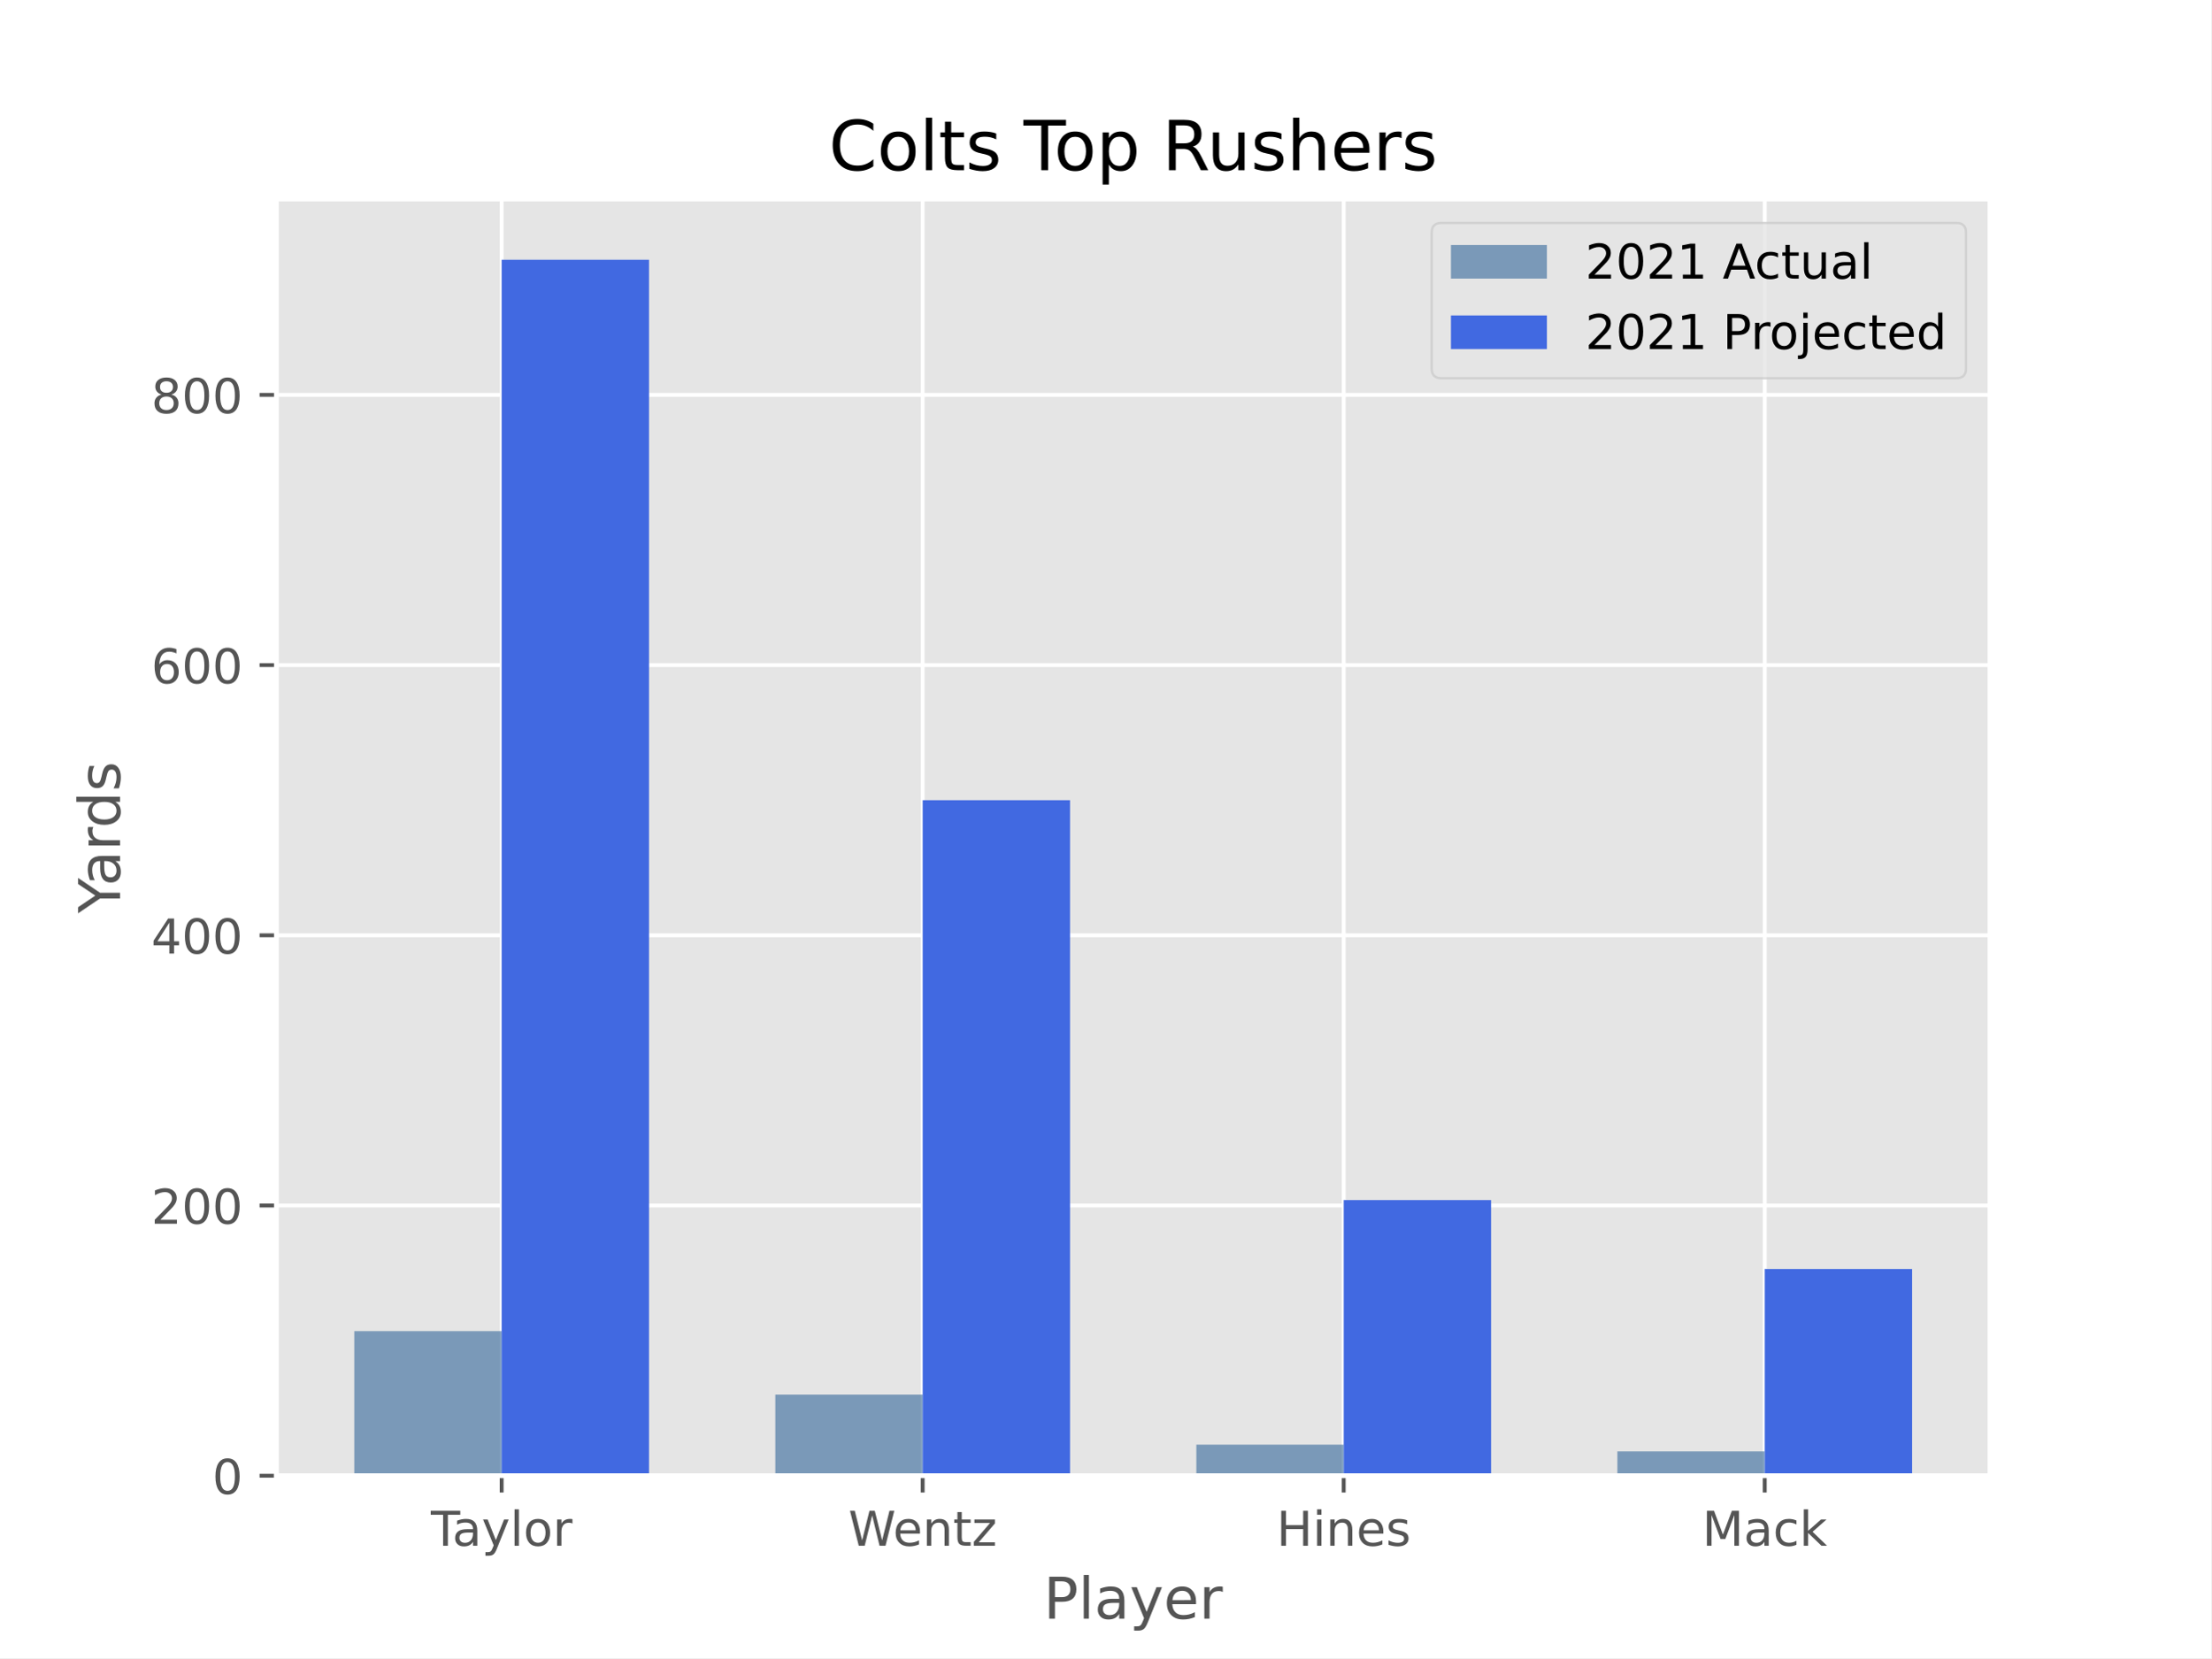
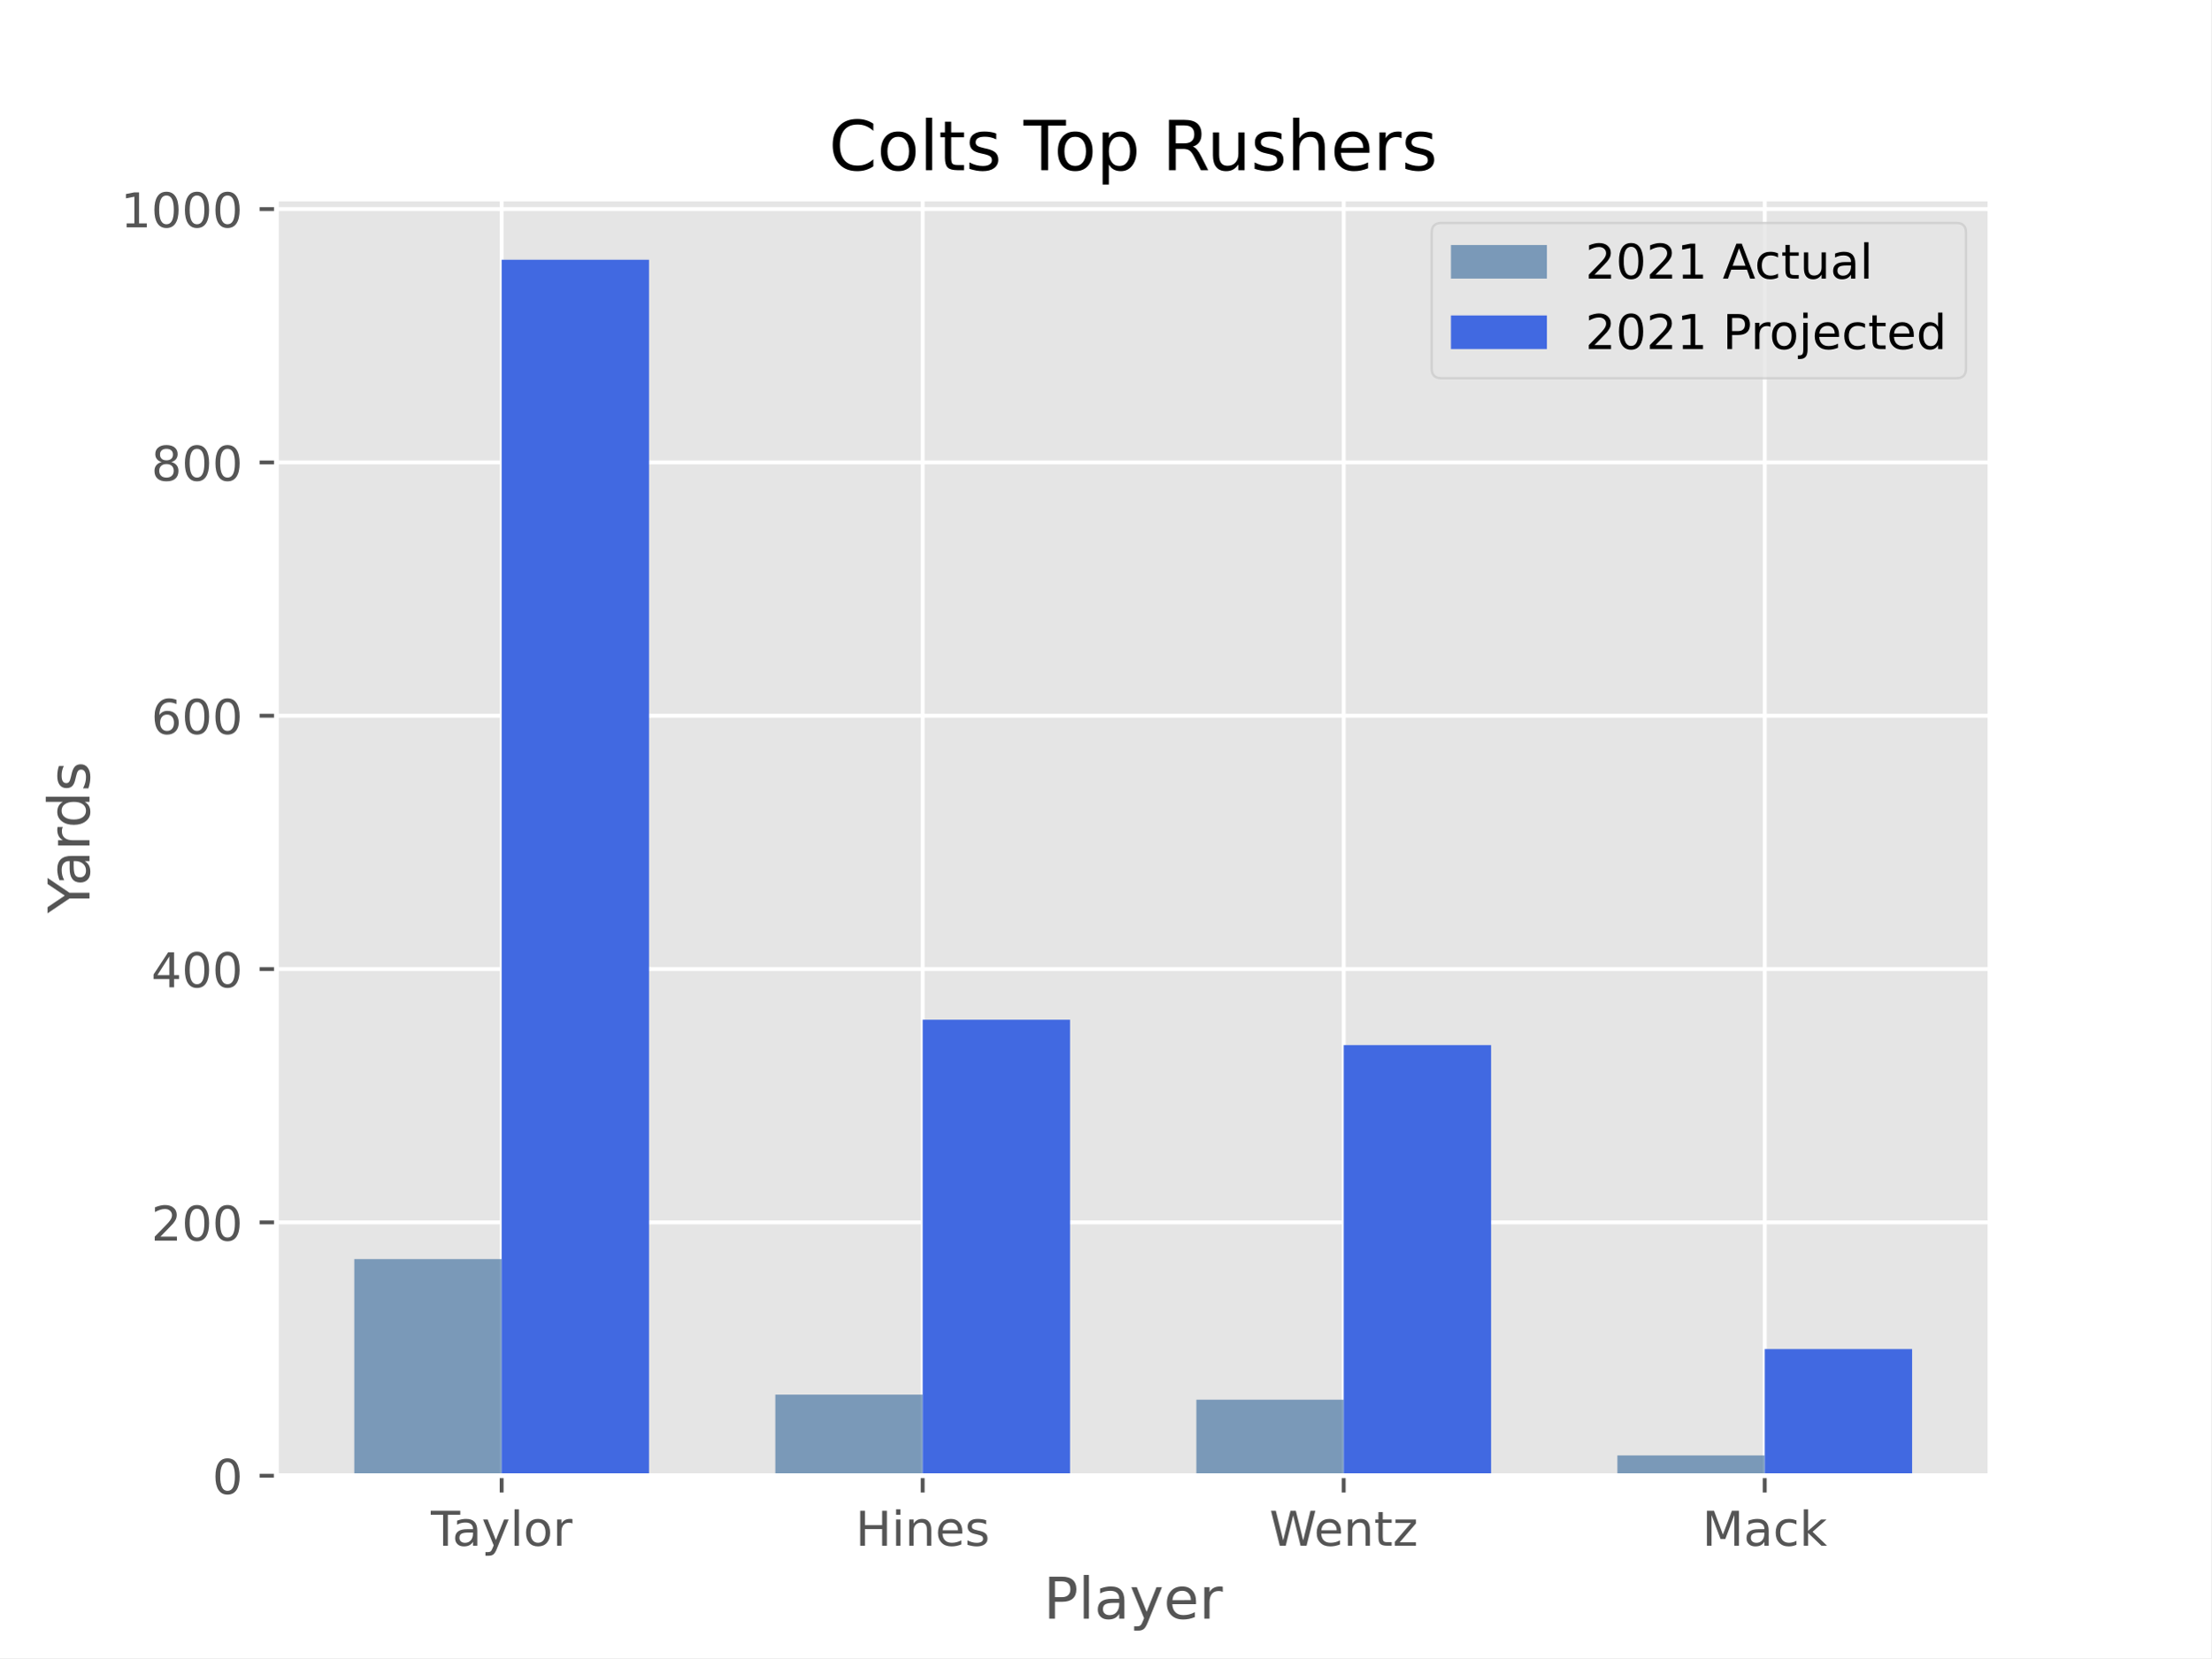
<svg xmlns="http://www.w3.org/2000/svg" xmlns:xlink="http://www.w3.org/1999/xlink" height="345.6pt" version="1.1" viewBox="0 0 460.8 345.6" width="460.8pt">
  <defs>
    <style type="text/css">*{stroke-linecap:butt;stroke-linejoin:round;}</style>
  </defs>
  <g id="figure_1">
    <g id="patch_1">
      <path d="M 0 345.6  L 460.8 345.6  L 460.8 0  L 0 0  z " style="fill:#ffffff;" />
    </g>
    <g id="axes_1">
      <g id="patch_2">
        <path d="M 57.6 307.584  L 414.72 307.584  L 414.72 41.472  L 57.6 41.472  z " style="fill:#e5e5e5;" />
      </g>
      <g id="matplotlib.axis_1">
        <g id="xtick_1">
          <g id="line2d_1">
-             <path clip-path="url(#pe9972f1d23)" d="M 104.543 307.584  L 104.543 41.472  " style="fill:none;stroke:#ffffff;stroke-linecap:square;stroke-width:0.8;" />
+             <path clip-path="url(#p54d965e26b)" d="M 104.543 307.584  L 104.543 41.472  " style="fill:none;stroke:#ffffff;stroke-linecap:square;stroke-width:0.8;" />
          </g>
          <g id="line2d_2">
            <defs>
-               <path d="M 0 0  L 0 3.5  " id="mb768d1ade0" style="stroke:#555555;stroke-width:0.8;" />
-             </defs>
-             <g>
-               <use style="fill:#555555;stroke:#555555;stroke-width:0.8;" x="104.543" xlink:href="#mb768d1ade0" y="307.584" />
+               <path d="M 0 0  L 0 3.5  " id="m1dd8033847" style="stroke:#555555;stroke-width:0.8;" />
+             </defs>
+             <g>
+               <use style="fill:#555555;stroke:#555555;stroke-width:0.8;" x="104.543" xlink:href="#m1dd8033847" y="307.584" />
            </g>
          </g>
          <g id="text_1">
            <g style="fill:#555555;" transform="translate(89.78704 322.1824)scale(0.1 -0.1)">
              <defs>
                <path d="M -19 4666  L 3928 4666  L 3928 4134  L 2272 4134  L 2272 0  L 1638 0  L 1638 4134  L -19 4134  L -19 4666  z " id="DejaVuSans-54" transform="scale(0.015625)" />
                <path d="M 2194 1759  Q 1497 1759 1228 1600  Q 959 1441 959 1056  Q 959 750 1161 570  Q 1363 391 1709 391  Q 2188 391 2477 730  Q 2766 1069 2766 1631  L 2766 1759  L 2194 1759  z M 3341 1997  L 3341 0  L 2766 0  L 2766 531  Q 2569 213 2275 61  Q 1981 -91 1556 -91  Q 1019 -91 701 211  Q 384 513 384 1019  Q 384 1609 779 1909  Q 1175 2209 1959 2209  L 2766 2209  L 2766 2266  Q 2766 2663 2505 2880  Q 2244 3097 1772 3097  Q 1472 3097 1187 3025  Q 903 2953 641 2809  L 641 3341  Q 956 3463 1253 3523  Q 1550 3584 1831 3584  Q 2591 3584 2966 3190  Q 3341 2797 3341 1997  z " id="DejaVuSans-61" transform="scale(0.015625)" />
                <path d="M 2059 -325  Q 1816 -950 1584 -1140  Q 1353 -1331 966 -1331  L 506 -1331  L 506 -850  L 844 -850  Q 1081 -850 1212 -737  Q 1344 -625 1503 -206  L 1606 56  L 191 3500  L 800 3500  L 1894 763  L 2988 3500  L 3597 3500  L 2059 -325  z " id="DejaVuSans-79" transform="scale(0.015625)" />
                <path d="M 603 4863  L 1178 4863  L 1178 0  L 603 0  L 603 4863  z " id="DejaVuSans-6c" transform="scale(0.015625)" />
                <path d="M 1959 3097  Q 1497 3097 1228 2736  Q 959 2375 959 1747  Q 959 1119 1226 758  Q 1494 397 1959 397  Q 2419 397 2687 759  Q 2956 1122 2956 1747  Q 2956 2369 2687 2733  Q 2419 3097 1959 3097  z M 1959 3584  Q 2709 3584 3137 3096  Q 3566 2609 3566 1747  Q 3566 888 3137 398  Q 2709 -91 1959 -91  Q 1206 -91 779 398  Q 353 888 353 1747  Q 353 2609 779 3096  Q 1206 3584 1959 3584  z " id="DejaVuSans-6f" transform="scale(0.015625)" />
                <path d="M 2631 2963  Q 2534 3019 2420 3045  Q 2306 3072 2169 3072  Q 1681 3072 1420 2755  Q 1159 2438 1159 1844  L 1159 0  L 581 0  L 581 3500  L 1159 3500  L 1159 2956  Q 1341 3275 1631 3429  Q 1922 3584 2338 3584  Q 2397 3584 2469 3576  Q 2541 3569 2628 3553  L 2631 2963  z " id="DejaVuSans-72" transform="scale(0.015625)" />
              </defs>
              <use xlink:href="#DejaVuSans-54" />
              <use x="44.584" xlink:href="#DejaVuSans-61" />
              <use x="105.863" xlink:href="#DejaVuSans-79" />
              <use x="165.043" xlink:href="#DejaVuSans-6c" />
              <use x="192.826" xlink:href="#DejaVuSans-6f" />
              <use x="254.008" xlink:href="#DejaVuSans-72" />
            </g>
          </g>
        </g>
        <g id="xtick_2">
          <g id="line2d_3">
-             <path clip-path="url(#pe9972f1d23)" d="M 192.288 307.584  L 192.288 41.472  " style="fill:none;stroke:#ffffff;stroke-linecap:square;stroke-width:0.8;" />
+             <path clip-path="url(#p54d965e26b)" d="M 192.288 307.584  L 192.288 41.472  " style="fill:none;stroke:#ffffff;stroke-linecap:square;stroke-width:0.8;" />
          </g>
          <g id="line2d_4">
            <g>
-               <use style="fill:#555555;stroke:#555555;stroke-width:0.8;" x="192.288" xlink:href="#mb768d1ade0" y="307.584" />
+               <use style="fill:#555555;stroke:#555555;stroke-width:0.8;" x="192.288" xlink:href="#m1dd8033847" y="307.584" />
            </g>
          </g>
          <g id="text_2">
-             <g style="fill:#555555;" transform="translate(176.8081 322.1824)scale(0.1 -0.1)">
+             <g style="fill:#555555;" transform="translate(178.2885 322.1824)scale(0.1 -0.1)">
+               <defs>
+                 <path d="M 628 4666  L 1259 4666  L 1259 2753  L 3553 2753  L 3553 4666  L 4184 4666  L 4184 0  L 3553 0  L 3553 2222  L 1259 2222  L 1259 0  L 628 0  L 628 4666  z " id="DejaVuSans-48" transform="scale(0.015625)" />
+                 <path d="M 603 3500  L 1178 3500  L 1178 0  L 603 0  L 603 3500  z M 603 4863  L 1178 4863  L 1178 4134  L 603 4134  L 603 4863  z " id="DejaVuSans-69" transform="scale(0.015625)" />
+                 <path d="M 3513 2113  L 3513 0  L 2938 0  L 2938 2094  Q 2938 2591 2744 2837  Q 2550 3084 2163 3084  Q 1697 3084 1428 2787  Q 1159 2491 1159 1978  L 1159 0  L 581 0  L 581 3500  L 1159 3500  L 1159 2956  Q 1366 3272 1645 3428  Q 1925 3584 2291 3584  Q 2894 3584 3203 3211  Q 3513 2838 3513 2113  z " id="DejaVuSans-6e" transform="scale(0.015625)" />
+                 <path d="M 3597 1894  L 3597 1613  L 953 1613  Q 991 1019 1311 708  Q 1631 397 2203 397  Q 2534 397 2845 478  Q 3156 559 3463 722  L 3463 178  Q 3153 47 2828 -22  Q 2503 -91 2169 -91  Q 1331 -91 842 396  Q 353 884 353 1716  Q 353 2575 817 3079  Q 1281 3584 2069 3584  Q 2775 3584 3186 3129  Q 3597 2675 3597 1894  z M 3022 2063  Q 3016 2534 2758 2815  Q 2500 3097 2075 3097  Q 1594 3097 1305 2825  Q 1016 2553 972 2059  L 3022 2063  z " id="DejaVuSans-65" transform="scale(0.015625)" />
+                 <path d="M 2834 3397  L 2834 2853  Q 2591 2978 2328 3040  Q 2066 3103 1784 3103  Q 1356 3103 1142 2972  Q 928 2841 928 2578  Q 928 2378 1081 2264  Q 1234 2150 1697 2047  L 1894 2003  Q 2506 1872 2764 1633  Q 3022 1394 3022 966  Q 3022 478 2636 193  Q 2250 -91 1575 -91  Q 1294 -91 989 -36  Q 684 19 347 128  L 347 722  Q 666 556 975 473  Q 1284 391 1588 391  Q 1994 391 2212 530  Q 2431 669 2431 922  Q 2431 1156 2273 1281  Q 2116 1406 1581 1522  L 1381 1569  Q 847 1681 609 1914  Q 372 2147 372 2553  Q 372 3047 722 3315  Q 1072 3584 1716 3584  Q 2034 3584 2315 3537  Q 2597 3491 2834 3397  z " id="DejaVuSans-73" transform="scale(0.015625)" />
+               </defs>
+               <use xlink:href="#DejaVuSans-48" />
+               <use x="75.195" xlink:href="#DejaVuSans-69" />
+               <use x="102.979" xlink:href="#DejaVuSans-6e" />
+               <use x="166.357" xlink:href="#DejaVuSans-65" />
+               <use x="227.881" xlink:href="#DejaVuSans-73" />
+             </g>
+           </g>
+         </g>
+         <g id="xtick_3">
+           <g id="line2d_5">
+             <path clip-path="url(#p54d965e26b)" d="M 280.032 307.584  L 280.032 41.472  " style="fill:none;stroke:#ffffff;stroke-linecap:square;stroke-width:0.8;" />
+           </g>
+           <g id="line2d_6">
+             <g>
+               <use style="fill:#555555;stroke:#555555;stroke-width:0.8;" x="280.032" xlink:href="#m1dd8033847" y="307.584" />
+             </g>
+           </g>
+           <g id="text_3">
+             <g style="fill:#555555;" transform="translate(264.5525 322.1824)scale(0.1 -0.1)">
              <defs>
                <path d="M 213 4666  L 850 4666  L 1831 722  L 2809 4666  L 3519 4666  L 4500 722  L 5478 4666  L 6119 4666  L 4947 0  L 4153 0  L 3169 4050  L 2175 0  L 1381 0  L 213 4666  z " id="DejaVuSans-57" transform="scale(0.015625)" />
-                 <path d="M 3597 1894  L 3597 1613  L 953 1613  Q 991 1019 1311 708  Q 1631 397 2203 397  Q 2534 397 2845 478  Q 3156 559 3463 722  L 3463 178  Q 3153 47 2828 -22  Q 2503 -91 2169 -91  Q 1331 -91 842 396  Q 353 884 353 1716  Q 353 2575 817 3079  Q 1281 3584 2069 3584  Q 2775 3584 3186 3129  Q 3597 2675 3597 1894  z M 3022 2063  Q 3016 2534 2758 2815  Q 2500 3097 2075 3097  Q 1594 3097 1305 2825  Q 1016 2553 972 2059  L 3022 2063  z " id="DejaVuSans-65" transform="scale(0.015625)" />
-                 <path d="M 3513 2113  L 3513 0  L 2938 0  L 2938 2094  Q 2938 2591 2744 2837  Q 2550 3084 2163 3084  Q 1697 3084 1428 2787  Q 1159 2491 1159 1978  L 1159 0  L 581 0  L 581 3500  L 1159 3500  L 1159 2956  Q 1366 3272 1645 3428  Q 1925 3584 2291 3584  Q 2894 3584 3203 3211  Q 3513 2838 3513 2113  z " id="DejaVuSans-6e" transform="scale(0.015625)" />
                <path d="M 1172 4494  L 1172 3500  L 2356 3500  L 2356 3053  L 1172 3053  L 1172 1153  Q 1172 725 1289 603  Q 1406 481 1766 481  L 2356 481  L 2356 0  L 1766 0  Q 1100 0 847 248  Q 594 497 594 1153  L 594 3053  L 172 3053  L 172 3500  L 594 3500  L 594 4494  L 1172 4494  z " id="DejaVuSans-74" transform="scale(0.015625)" />
                <path d="M 353 3500  L 3084 3500  L 3084 2975  L 922 459  L 3084 459  L 3084 0  L 275 0  L 275 525  L 2438 3041  L 353 3041  L 353 3500  z " id="DejaVuSans-7a" transform="scale(0.015625)" />
              </defs>
              <use xlink:href="#DejaVuSans-57" />
              <use x="93.002" xlink:href="#DejaVuSans-65" />
              <use x="154.525" xlink:href="#DejaVuSans-6e" />
              <use x="217.904" xlink:href="#DejaVuSans-74" />
              <use x="257.113" xlink:href="#DejaVuSans-7a" />
            </g>
          </g>
        </g>
-         <g id="xtick_3">
-           <g id="line2d_5">
-             <path clip-path="url(#pe9972f1d23)" d="M 280.032 307.584  L 280.032 41.472  " style="fill:none;stroke:#ffffff;stroke-linecap:square;stroke-width:0.8;" />
-           </g>
-           <g id="line2d_6">
-             <g>
-               <use style="fill:#555555;stroke:#555555;stroke-width:0.8;" x="280.032" xlink:href="#mb768d1ade0" y="307.584" />
-             </g>
-           </g>
-           <g id="text_3">
-             <g style="fill:#555555;" transform="translate(266.033 322.1824)scale(0.1 -0.1)">
-               <defs>
-                 <path d="M 628 4666  L 1259 4666  L 1259 2753  L 3553 2753  L 3553 4666  L 4184 4666  L 4184 0  L 3553 0  L 3553 2222  L 1259 2222  L 1259 0  L 628 0  L 628 4666  z " id="DejaVuSans-48" transform="scale(0.015625)" />
-                 <path d="M 603 3500  L 1178 3500  L 1178 0  L 603 0  L 603 3500  z M 603 4863  L 1178 4863  L 1178 4134  L 603 4134  L 603 4863  z " id="DejaVuSans-69" transform="scale(0.015625)" />
-                 <path d="M 2834 3397  L 2834 2853  Q 2591 2978 2328 3040  Q 2066 3103 1784 3103  Q 1356 3103 1142 2972  Q 928 2841 928 2578  Q 928 2378 1081 2264  Q 1234 2150 1697 2047  L 1894 2003  Q 2506 1872 2764 1633  Q 3022 1394 3022 966  Q 3022 478 2636 193  Q 2250 -91 1575 -91  Q 1294 -91 989 -36  Q 684 19 347 128  L 347 722  Q 666 556 975 473  Q 1284 391 1588 391  Q 1994 391 2212 530  Q 2431 669 2431 922  Q 2431 1156 2273 1281  Q 2116 1406 1581 1522  L 1381 1569  Q 847 1681 609 1914  Q 372 2147 372 2553  Q 372 3047 722 3315  Q 1072 3584 1716 3584  Q 2034 3584 2315 3537  Q 2597 3491 2834 3397  z " id="DejaVuSans-73" transform="scale(0.015625)" />
-               </defs>
-               <use xlink:href="#DejaVuSans-48" />
-               <use x="75.195" xlink:href="#DejaVuSans-69" />
-               <use x="102.979" xlink:href="#DejaVuSans-6e" />
-               <use x="166.357" xlink:href="#DejaVuSans-65" />
-               <use x="227.881" xlink:href="#DejaVuSans-73" />
-             </g>
-           </g>
-         </g>
        <g id="xtick_4">
          <g id="line2d_7">
-             <path clip-path="url(#pe9972f1d23)" d="M 367.777 307.584  L 367.777 41.472  " style="fill:none;stroke:#ffffff;stroke-linecap:square;stroke-width:0.8;" />
+             <path clip-path="url(#p54d965e26b)" d="M 367.777 307.584  L 367.777 41.472  " style="fill:none;stroke:#ffffff;stroke-linecap:square;stroke-width:0.8;" />
          </g>
          <g id="line2d_8">
            <g>
-               <use style="fill:#555555;stroke:#555555;stroke-width:0.8;" x="367.777" xlink:href="#mb768d1ade0" y="307.584" />
+               <use style="fill:#555555;stroke:#555555;stroke-width:0.8;" x="367.777" xlink:href="#m1dd8033847" y="307.584" />
            </g>
          </g>
          <g id="text_4">
            <g style="fill:#555555;" transform="translate(354.7541 322.1824)scale(0.1 -0.1)">
              <defs>
                <path d="M 628 4666  L 1569 4666  L 2759 1491  L 3956 4666  L 4897 4666  L 4897 0  L 4281 0  L 4281 4097  L 3078 897  L 2444 897  L 1241 4097  L 1241 0  L 628 0  L 628 4666  z " id="DejaVuSans-4d" transform="scale(0.015625)" />
                <path d="M 3122 3366  L 3122 2828  Q 2878 2963 2633 3030  Q 2388 3097 2138 3097  Q 1578 3097 1268 2742  Q 959 2388 959 1747  Q 959 1106 1268 751  Q 1578 397 2138 397  Q 2388 397 2633 464  Q 2878 531 3122 666  L 3122 134  Q 2881 22 2623 -34  Q 2366 -91 2075 -91  Q 1284 -91 818 406  Q 353 903 353 1747  Q 353 2603 823 3093  Q 1294 3584 2113 3584  Q 2378 3584 2631 3529  Q 2884 3475 3122 3366  z " id="DejaVuSans-63" transform="scale(0.015625)" />
                <path d="M 581 4863  L 1159 4863  L 1159 1991  L 2875 3500  L 3609 3500  L 1753 1863  L 3688 0  L 2938 0  L 1159 1709  L 1159 0  L 581 0  L 581 4863  z " id="DejaVuSans-6b" transform="scale(0.015625)" />
              </defs>
              <use xlink:href="#DejaVuSans-4d" />
              <use x="86.279" xlink:href="#DejaVuSans-61" />
              <use x="147.559" xlink:href="#DejaVuSans-63" />
              <use x="202.539" xlink:href="#DejaVuSans-6b" />
            </g>
          </g>
        </g>
        <g id="text_5">
          <g style="fill:#555555;" transform="translate(217.4888 337.3802)scale(0.12 -0.12)">
            <defs>
              <path d="M 1259 4147  L 1259 2394  L 2053 2394  Q 2494 2394 2734 2622  Q 2975 2850 2975 3272  Q 2975 3691 2734 3919  Q 2494 4147 2053 4147  L 1259 4147  z M 628 4666  L 2053 4666  Q 2838 4666 3239 4311  Q 3641 3956 3641 3272  Q 3641 2581 3239 2228  Q 2838 1875 2053 1875  L 1259 1875  L 1259 0  L 628 0  L 628 4666  z " id="DejaVuSans-50" transform="scale(0.015625)" />
            </defs>
            <use xlink:href="#DejaVuSans-50" />
            <use x="60.303" xlink:href="#DejaVuSans-6c" />
            <use x="88.086" xlink:href="#DejaVuSans-61" />
            <use x="149.365" xlink:href="#DejaVuSans-79" />
            <use x="208.545" xlink:href="#DejaVuSans-65" />
            <use x="270.068" xlink:href="#DejaVuSans-72" />
          </g>
        </g>
      </g>
      <g id="matplotlib.axis_2">
        <g id="ytick_1">
          <g id="line2d_9">
-             <path clip-path="url(#pe9972f1d23)" d="M 57.6 307.584  L 414.72 307.584  " style="fill:none;stroke:#ffffff;stroke-linecap:square;stroke-width:0.8;" />
+             <path clip-path="url(#p54d965e26b)" d="M 57.6 307.584  L 414.72 307.584  " style="fill:none;stroke:#ffffff;stroke-linecap:square;stroke-width:0.8;" />
          </g>
          <g id="line2d_10">
            <defs>
-               <path d="M 0 0  L -3.5 0  " id="m3a3c0b337b" style="stroke:#555555;stroke-width:0.8;" />
-             </defs>
-             <g>
-               <use style="fill:#555555;stroke:#555555;stroke-width:0.8;" x="57.6" xlink:href="#m3a3c0b337b" y="307.584" />
+               <path d="M 0 0  L -3.5 0  " id="mda6fc863c6" style="stroke:#555555;stroke-width:0.8;" />
+             </defs>
+             <g>
+               <use style="fill:#555555;stroke:#555555;stroke-width:0.8;" x="57.6" xlink:href="#mda6fc863c6" y="307.584" />
            </g>
          </g>
          <g id="text_6">
            <g style="fill:#555555;" transform="translate(44.2375 311.3832)scale(0.1 -0.1)">
              <defs>
                <path d="M 2034 4250  Q 1547 4250 1301 3770  Q 1056 3291 1056 2328  Q 1056 1369 1301 889  Q 1547 409 2034 409  Q 2525 409 2770 889  Q 3016 1369 3016 2328  Q 3016 3291 2770 3770  Q 2525 4250 2034 4250  z M 2034 4750  Q 2819 4750 3233 4129  Q 3647 3509 3647 2328  Q 3647 1150 3233 529  Q 2819 -91 2034 -91  Q 1250 -91 836 529  Q 422 1150 422 2328  Q 422 3509 836 4129  Q 1250 4750 2034 4750  z " id="DejaVuSans-30" transform="scale(0.015625)" />
              </defs>
              <use xlink:href="#DejaVuSans-30" />
            </g>
          </g>
        </g>
        <g id="ytick_2">
          <g id="line2d_11">
-             <path clip-path="url(#pe9972f1d23)" d="M 57.6 251.264  L 414.72 251.264  " style="fill:none;stroke:#ffffff;stroke-linecap:square;stroke-width:0.8;" />
+             <path clip-path="url(#p54d965e26b)" d="M 57.6 254.784  L 414.72 254.784  " style="fill:none;stroke:#ffffff;stroke-linecap:square;stroke-width:0.8;" />
          </g>
          <g id="line2d_12">
            <g>
-               <use style="fill:#555555;stroke:#555555;stroke-width:0.8;" x="57.6" xlink:href="#m3a3c0b337b" y="251.264" />
+               <use style="fill:#555555;stroke:#555555;stroke-width:0.8;" x="57.6" xlink:href="#mda6fc863c6" y="254.784" />
            </g>
          </g>
          <g id="text_7">
-             <g style="fill:#555555;" transform="translate(31.5125 255.0632)scale(0.1 -0.1)">
+             <g style="fill:#555555;" transform="translate(31.5125 258.5832)scale(0.1 -0.1)">
              <defs>
                <path d="M 1228 531  L 3431 531  L 3431 0  L 469 0  L 469 531  Q 828 903 1448 1529  Q 2069 2156 2228 2338  Q 2531 2678 2651 2914  Q 2772 3150 2772 3378  Q 2772 3750 2511 3984  Q 2250 4219 1831 4219  Q 1534 4219 1204 4116  Q 875 4013 500 3803  L 500 4441  Q 881 4594 1212 4672  Q 1544 4750 1819 4750  Q 2544 4750 2975 4387  Q 3406 4025 3406 3419  Q 3406 3131 3298 2873  Q 3191 2616 2906 2266  Q 2828 2175 2409 1742  Q 1991 1309 1228 531  z " id="DejaVuSans-32" transform="scale(0.015625)" />
              </defs>
              <use xlink:href="#DejaVuSans-32" />
              <use x="63.623" xlink:href="#DejaVuSans-30" />
              <use x="127.246" xlink:href="#DejaVuSans-30" />
            </g>
          </g>
        </g>
        <g id="ytick_3">
          <g id="line2d_13">
-             <path clip-path="url(#pe9972f1d23)" d="M 57.6 194.944  L 414.72 194.944  " style="fill:none;stroke:#ffffff;stroke-linecap:square;stroke-width:0.8;" />
+             <path clip-path="url(#p54d965e26b)" d="M 57.6 201.984  L 414.72 201.984  " style="fill:none;stroke:#ffffff;stroke-linecap:square;stroke-width:0.8;" />
          </g>
          <g id="line2d_14">
            <g>
-               <use style="fill:#555555;stroke:#555555;stroke-width:0.8;" x="57.6" xlink:href="#m3a3c0b337b" y="194.944" />
+               <use style="fill:#555555;stroke:#555555;stroke-width:0.8;" x="57.6" xlink:href="#mda6fc863c6" y="201.984" />
            </g>
          </g>
          <g id="text_8">
-             <g style="fill:#555555;" transform="translate(31.5125 198.7432)scale(0.1 -0.1)">
+             <g style="fill:#555555;" transform="translate(31.5125 205.7832)scale(0.1 -0.1)">
              <defs>
                <path d="M 2419 4116  L 825 1625  L 2419 1625  L 2419 4116  z M 2253 4666  L 3047 4666  L 3047 1625  L 3713 1625  L 3713 1100  L 3047 1100  L 3047 0  L 2419 0  L 2419 1100  L 313 1100  L 313 1709  L 2253 4666  z " id="DejaVuSans-34" transform="scale(0.015625)" />
              </defs>
              <use xlink:href="#DejaVuSans-34" />
              <use x="63.623" xlink:href="#DejaVuSans-30" />
              <use x="127.246" xlink:href="#DejaVuSans-30" />
            </g>
          </g>
        </g>
        <g id="ytick_4">
          <g id="line2d_15">
-             <path clip-path="url(#pe9972f1d23)" d="M 57.6 138.624  L 414.72 138.624  " style="fill:none;stroke:#ffffff;stroke-linecap:square;stroke-width:0.8;" />
+             <path clip-path="url(#p54d965e26b)" d="M 57.6 149.184  L 414.72 149.184  " style="fill:none;stroke:#ffffff;stroke-linecap:square;stroke-width:0.8;" />
          </g>
          <g id="line2d_16">
            <g>
-               <use style="fill:#555555;stroke:#555555;stroke-width:0.8;" x="57.6" xlink:href="#m3a3c0b337b" y="138.624" />
+               <use style="fill:#555555;stroke:#555555;stroke-width:0.8;" x="57.6" xlink:href="#mda6fc863c6" y="149.184" />
            </g>
          </g>
          <g id="text_9">
-             <g style="fill:#555555;" transform="translate(31.5125 142.4232)scale(0.1 -0.1)">
+             <g style="fill:#555555;" transform="translate(31.5125 152.9832)scale(0.1 -0.1)">
              <defs>
                <path d="M 2113 2584  Q 1688 2584 1439 2293  Q 1191 2003 1191 1497  Q 1191 994 1439 701  Q 1688 409 2113 409  Q 2538 409 2786 701  Q 3034 994 3034 1497  Q 3034 2003 2786 2293  Q 2538 2584 2113 2584  z M 3366 4563  L 3366 3988  Q 3128 4100 2886 4159  Q 2644 4219 2406 4219  Q 1781 4219 1451 3797  Q 1122 3375 1075 2522  Q 1259 2794 1537 2939  Q 1816 3084 2150 3084  Q 2853 3084 3261 2657  Q 3669 2231 3669 1497  Q 3669 778 3244 343  Q 2819 -91 2113 -91  Q 1303 -91 875 529  Q 447 1150 447 2328  Q 447 3434 972 4092  Q 1497 4750 2381 4750  Q 2619 4750 2861 4703  Q 3103 4656 3366 4563  z " id="DejaVuSans-36" transform="scale(0.015625)" />
              </defs>
              <use xlink:href="#DejaVuSans-36" />
              <use x="63.623" xlink:href="#DejaVuSans-30" />
              <use x="127.246" xlink:href="#DejaVuSans-30" />
            </g>
          </g>
        </g>
        <g id="ytick_5">
          <g id="line2d_17">
-             <path clip-path="url(#pe9972f1d23)" d="M 57.6 82.304  L 414.72 82.304  " style="fill:none;stroke:#ffffff;stroke-linecap:square;stroke-width:0.8;" />
+             <path clip-path="url(#p54d965e26b)" d="M 57.6 96.384  L 414.72 96.384  " style="fill:none;stroke:#ffffff;stroke-linecap:square;stroke-width:0.8;" />
          </g>
          <g id="line2d_18">
            <g>
-               <use style="fill:#555555;stroke:#555555;stroke-width:0.8;" x="57.6" xlink:href="#m3a3c0b337b" y="82.304" />
+               <use style="fill:#555555;stroke:#555555;stroke-width:0.8;" x="57.6" xlink:href="#mda6fc863c6" y="96.384" />
            </g>
          </g>
          <g id="text_10">
-             <g style="fill:#555555;" transform="translate(31.5125 86.10322)scale(0.1 -0.1)">
+             <g style="fill:#555555;" transform="translate(31.5125 100.1832)scale(0.1 -0.1)">
              <defs>
                <path d="M 2034 2216  Q 1584 2216 1326 1975  Q 1069 1734 1069 1313  Q 1069 891 1326 650  Q 1584 409 2034 409  Q 2484 409 2743 651  Q 3003 894 3003 1313  Q 3003 1734 2745 1975  Q 2488 2216 2034 2216  z M 1403 2484  Q 997 2584 770 2862  Q 544 3141 544 3541  Q 544 4100 942 4425  Q 1341 4750 2034 4750  Q 2731 4750 3128 4425  Q 3525 4100 3525 3541  Q 3525 3141 3298 2862  Q 3072 2584 2669 2484  Q 3125 2378 3379 2068  Q 3634 1759 3634 1313  Q 3634 634 3220 271  Q 2806 -91 2034 -91  Q 1263 -91 848 271  Q 434 634 434 1313  Q 434 1759 690 2068  Q 947 2378 1403 2484  z M 1172 3481  Q 1172 3119 1398 2916  Q 1625 2713 2034 2713  Q 2441 2713 2670 2916  Q 2900 3119 2900 3481  Q 2900 3844 2670 4047  Q 2441 4250 2034 4250  Q 1625 4250 1398 4047  Q 1172 3844 1172 3481  z " id="DejaVuSans-38" transform="scale(0.015625)" />
              </defs>
              <use xlink:href="#DejaVuSans-38" />
              <use x="63.623" xlink:href="#DejaVuSans-30" />
              <use x="127.246" xlink:href="#DejaVuSans-30" />
            </g>
          </g>
        </g>
-         <g id="text_11">
-           <g style="fill:#555555;" transform="translate(25.01687 190.3408)rotate(-90)scale(0.12 -0.12)">
+         <g id="ytick_6">
+           <g id="line2d_19">
+             <path clip-path="url(#p54d965e26b)" d="M 57.6 43.584  L 414.72 43.584  " style="fill:none;stroke:#ffffff;stroke-linecap:square;stroke-width:0.8;" />
+           </g>
+           <g id="line2d_20">
+             <g>
+               <use style="fill:#555555;stroke:#555555;stroke-width:0.8;" x="57.6" xlink:href="#mda6fc863c6" y="43.584" />
+             </g>
+           </g>
+           <g id="text_11">
+             <g style="fill:#555555;" transform="translate(25.15 47.38322)scale(0.1 -0.1)">
+               <defs>
+                 <path d="M 794 531  L 1825 531  L 1825 4091  L 703 3866  L 703 4441  L 1819 4666  L 2450 4666  L 2450 531  L 3481 531  L 3481 0  L 794 0  L 794 531  z " id="DejaVuSans-31" transform="scale(0.015625)" />
+               </defs>
+               <use xlink:href="#DejaVuSans-31" />
+               <use x="63.623" xlink:href="#DejaVuSans-30" />
+               <use x="127.246" xlink:href="#DejaVuSans-30" />
+               <use x="190.869" xlink:href="#DejaVuSans-30" />
+             </g>
+           </g>
+         </g>
+         <g id="text_12">
+           <g style="fill:#555555;" transform="translate(18.65438 190.3408)rotate(-90)scale(0.12 -0.12)">
            <defs>
              <path d="M -13 4666  L 666 4666  L 1959 2747  L 3244 4666  L 3922 4666  L 2272 2222  L 2272 0  L 1638 0  L 1638 2222  L -13 4666  z " id="DejaVuSans-59" transform="scale(0.015625)" />
              <path d="M 2906 2969  L 2906 4863  L 3481 4863  L 3481 0  L 2906 0  L 2906 525  Q 2725 213 2448 61  Q 2172 -91 1784 -91  Q 1150 -91 751 415  Q 353 922 353 1747  Q 353 2572 751 3078  Q 1150 3584 1784 3584  Q 2172 3584 2448 3432  Q 2725 3281 2906 2969  z M 947 1747  Q 947 1113 1208 752  Q 1469 391 1925 391  Q 2381 391 2643 752  Q 2906 1113 2906 1747  Q 2906 2381 2643 2742  Q 2381 3103 1925 3103  Q 1469 3103 1208 2742  Q 947 2381 947 1747  z " id="DejaVuSans-64" transform="scale(0.015625)" />
            </defs>
            <use xlink:href="#DejaVuSans-59" />
            <use x="47.334" xlink:href="#DejaVuSans-61" />
            <use x="108.613" xlink:href="#DejaVuSans-72" />
            <use x="147.977" xlink:href="#DejaVuSans-64" />
            <use x="211.453" xlink:href="#DejaVuSans-73" />
          </g>
        </g>
      </g>
      <g id="patch_3">
-         <path clip-path="url(#pe9972f1d23)" d="M 73.833 307.584  L 104.543 307.584  L 104.543 277.453  L 73.833 277.453  z " style="fill:#336699;fill-opacity:0.6;" />
+         <path clip-path="url(#p54d965e26b)" d="M 73.833 307.584  L 104.543 307.584  L 104.543 262.44  L 73.833 262.44  z " style="fill:#336699;fill-opacity:0.6;" />
      </g>
      <g id="patch_4">
-         <path clip-path="url(#pe9972f1d23)" d="M 161.577 307.584  L 192.288 307.584  L 192.288 290.688  L 161.577 290.688  z " style="fill:#336699;fill-opacity:0.6;" />
+         <path clip-path="url(#p54d965e26b)" d="M 161.577 307.584  L 192.288 307.584  L 192.288 290.688  L 161.577 290.688  z " style="fill:#336699;fill-opacity:0.6;" />
      </g>
      <g id="patch_5">
-         <path clip-path="url(#pe9972f1d23)" d="M 249.322 307.584  L 280.032 307.584  L 280.032 301.107  L 249.322 301.107  z " style="fill:#336699;fill-opacity:0.6;" />
+         <path clip-path="url(#p54d965e26b)" d="M 249.322 307.584  L 280.032 307.584  L 280.032 291.744  L 249.322 291.744  z " style="fill:#336699;fill-opacity:0.6;" />
      </g>
      <g id="patch_6">
-         <path clip-path="url(#pe9972f1d23)" d="M 337.066 307.584  L 367.777 307.584  L 367.777 302.515  L 337.066 302.515  z " style="fill:#336699;fill-opacity:0.6;" />
+         <path clip-path="url(#p54d965e26b)" d="M 337.066 307.584  L 367.777 307.584  L 367.777 303.36  L 337.066 303.36  z " style="fill:#336699;fill-opacity:0.6;" />
      </g>
      <g id="patch_7">
-         <path clip-path="url(#pe9972f1d23)" d="M 104.543 307.584  L 135.254 307.584  L 135.254 54.144  L 104.543 54.144  z " style="fill:#4169e1;" />
+         <path clip-path="url(#p54d965e26b)" d="M 104.543 307.584  L 135.254 307.584  L 135.254 54.144  L 104.543 54.144  z " style="fill:#4169e1;" />
      </g>
      <g id="patch_8">
-         <path clip-path="url(#pe9972f1d23)" d="M 192.288 307.584  L 222.998 307.584  L 222.998 166.784  L 192.288 166.784  z " style="fill:#4169e1;" />
+         <path clip-path="url(#p54d965e26b)" d="M 192.288 307.584  L 222.998 307.584  L 222.998 212.544  L 192.288 212.544  z " style="fill:#4169e1;" />
      </g>
      <g id="patch_9">
-         <path clip-path="url(#pe9972f1d23)" d="M 280.032 307.584  L 310.743 307.584  L 310.743 250.138  L 280.032 250.138  z " style="fill:#4169e1;" />
+         <path clip-path="url(#p54d965e26b)" d="M 280.032 307.584  L 310.743 307.584  L 310.743 217.824  L 280.032 217.824  z " style="fill:#4169e1;" />
      </g>
      <g id="patch_10">
-         <path clip-path="url(#pe9972f1d23)" d="M 367.777 307.584  L 398.487 307.584  L 398.487 264.499  L 367.777 264.499  z " style="fill:#4169e1;" />
+         <path clip-path="url(#p54d965e26b)" d="M 367.777 307.584  L 398.487 307.584  L 398.487 281.184  L 367.777 281.184  z " style="fill:#4169e1;" />
      </g>
      <g id="patch_11">
        <path d="M 57.6 307.584  L 57.6 41.472  " style="fill:none;stroke:#ffffff;stroke-linecap:square;stroke-linejoin:miter;" />
      </g>
      <g id="patch_12">
        <path d="M 414.72 307.584  L 414.72 41.472  " style="fill:none;stroke:#ffffff;stroke-linecap:square;stroke-linejoin:miter;" />
      </g>
      <g id="patch_13">
        <path d="M 57.6 307.584  L 414.72 307.584  " style="fill:none;stroke:#ffffff;stroke-linecap:square;stroke-linejoin:miter;" />
      </g>
      <g id="patch_14">
        <path d="M 57.6 41.472  L 414.72 41.472  " style="fill:none;stroke:#ffffff;stroke-linecap:square;stroke-linejoin:miter;" />
      </g>
-       <g id="text_12">
+       <g id="text_13">
        <g transform="translate(172.7303 35.472)scale(0.144 -0.144)">
          <defs>
            <path d="M 4122 4306  L 4122 3641  Q 3803 3938 3442 4084  Q 3081 4231 2675 4231  Q 1875 4231 1450 3742  Q 1025 3253 1025 2328  Q 1025 1406 1450 917  Q 1875 428 2675 428  Q 3081 428 3442 575  Q 3803 722 4122 1019  L 4122 359  Q 3791 134 3420 21  Q 3050 -91 2638 -91  Q 1578 -91 968 557  Q 359 1206 359 2328  Q 359 3453 968 4101  Q 1578 4750 2638 4750  Q 3056 4750 3426 4639  Q 3797 4528 4122 4306  z " id="DejaVuSans-43" transform="scale(0.015625)" />
            <path id="DejaVuSans-20" transform="scale(0.015625)" />
            <path d="M 1159 525  L 1159 -1331  L 581 -1331  L 581 3500  L 1159 3500  L 1159 2969  Q 1341 3281 1617 3432  Q 1894 3584 2278 3584  Q 2916 3584 3314 3078  Q 3713 2572 3713 1747  Q 3713 922 3314 415  Q 2916 -91 2278 -91  Q 1894 -91 1617 61  Q 1341 213 1159 525  z M 3116 1747  Q 3116 2381 2855 2742  Q 2594 3103 2138 3103  Q 1681 3103 1420 2742  Q 1159 2381 1159 1747  Q 1159 1113 1420 752  Q 1681 391 2138 391  Q 2594 391 2855 752  Q 3116 1113 3116 1747  z " id="DejaVuSans-70" transform="scale(0.015625)" />
            <path d="M 2841 2188  Q 3044 2119 3236 1894  Q 3428 1669 3622 1275  L 4263 0  L 3584 0  L 2988 1197  Q 2756 1666 2539 1819  Q 2322 1972 1947 1972  L 1259 1972  L 1259 0  L 628 0  L 628 4666  L 2053 4666  Q 2853 4666 3247 4331  Q 3641 3997 3641 3322  Q 3641 2881 3436 2590  Q 3231 2300 2841 2188  z M 1259 4147  L 1259 2491  L 2053 2491  Q 2509 2491 2742 2702  Q 2975 2913 2975 3322  Q 2975 3731 2742 3939  Q 2509 4147 2053 4147  L 1259 4147  z " id="DejaVuSans-52" transform="scale(0.015625)" />
            <path d="M 544 1381  L 544 3500  L 1119 3500  L 1119 1403  Q 1119 906 1312 657  Q 1506 409 1894 409  Q 2359 409 2629 706  Q 2900 1003 2900 1516  L 2900 3500  L 3475 3500  L 3475 0  L 2900 0  L 2900 538  Q 2691 219 2414 64  Q 2138 -91 1772 -91  Q 1169 -91 856 284  Q 544 659 544 1381  z M 1991 3584  L 1991 3584  z " id="DejaVuSans-75" transform="scale(0.015625)" />
            <path d="M 3513 2113  L 3513 0  L 2938 0  L 2938 2094  Q 2938 2591 2744 2837  Q 2550 3084 2163 3084  Q 1697 3084 1428 2787  Q 1159 2491 1159 1978  L 1159 0  L 581 0  L 581 4863  L 1159 4863  L 1159 2956  Q 1366 3272 1645 3428  Q 1925 3584 2291 3584  Q 2894 3584 3203 3211  Q 3513 2838 3513 2113  z " id="DejaVuSans-68" transform="scale(0.015625)" />
          </defs>
          <use xlink:href="#DejaVuSans-43" />
          <use x="69.824" xlink:href="#DejaVuSans-6f" />
          <use x="131.006" xlink:href="#DejaVuSans-6c" />
          <use x="158.789" xlink:href="#DejaVuSans-74" />
          <use x="197.998" xlink:href="#DejaVuSans-73" />
          <use x="250.098" xlink:href="#DejaVuSans-20" />
          <use x="281.885" xlink:href="#DejaVuSans-54" />
          <use x="325.969" xlink:href="#DejaVuSans-6f" />
          <use x="387.15" xlink:href="#DejaVuSans-70" />
          <use x="450.627" xlink:href="#DejaVuSans-20" />
          <use x="482.414" xlink:href="#DejaVuSans-52" />
          <use x="547.396" xlink:href="#DejaVuSans-75" />
          <use x="610.775" xlink:href="#DejaVuSans-73" />
          <use x="662.875" xlink:href="#DejaVuSans-68" />
          <use x="726.254" xlink:href="#DejaVuSans-65" />
          <use x="787.777" xlink:href="#DejaVuSans-72" />
          <use x="828.891" xlink:href="#DejaVuSans-73" />
        </g>
      </g>
      <g id="legend_1">
        <g id="patch_15">
          <path d="M 300.381 78.828  L 407.72 78.828  Q 409.72 78.828 409.72 76.828  L 409.72 48.472  Q 409.72 46.472 407.72 46.472  L 300.381 46.472  Q 298.381 46.472 298.381 48.472  L 298.381 76.828  Q 298.381 78.828 300.381 78.828  z " style="fill:#e5e5e5;opacity:0.8;stroke:#cccccc;stroke-linejoin:miter;stroke-width:0.5;" />
        </g>
        <g id="patch_16">
          <path d="M 302.381 58.07  L 322.381 58.07  L 322.381 51.07  L 302.381 51.07  z " style="fill:#336699;fill-opacity:0.6;" />
        </g>
-         <g id="text_13">
+         <g id="text_14">
          <g transform="translate(330.3809 58.07044)scale(0.1 -0.1)">
            <defs>
-               <path d="M 794 531  L 1825 531  L 1825 4091  L 703 3866  L 703 4441  L 1819 4666  L 2450 4666  L 2450 531  L 3481 531  L 3481 0  L 794 0  L 794 531  z " id="DejaVuSans-31" transform="scale(0.015625)" />
              <path d="M 2188 4044  L 1331 1722  L 3047 1722  L 2188 4044  z M 1831 4666  L 2547 4666  L 4325 0  L 3669 0  L 3244 1197  L 1141 1197  L 716 0  L 50 0  L 1831 4666  z " id="DejaVuSans-41" transform="scale(0.015625)" />
            </defs>
            <use xlink:href="#DejaVuSans-32" />
            <use x="63.623" xlink:href="#DejaVuSans-30" />
            <use x="127.246" xlink:href="#DejaVuSans-32" />
            <use x="190.869" xlink:href="#DejaVuSans-31" />
            <use x="254.492" xlink:href="#DejaVuSans-20" />
            <use x="286.279" xlink:href="#DejaVuSans-41" />
            <use x="352.938" xlink:href="#DejaVuSans-63" />
            <use x="407.918" xlink:href="#DejaVuSans-74" />
            <use x="447.127" xlink:href="#DejaVuSans-75" />
            <use x="510.506" xlink:href="#DejaVuSans-61" />
            <use x="571.785" xlink:href="#DejaVuSans-6c" />
          </g>
        </g>
        <g id="patch_17">
          <path d="M 302.381 72.749  L 322.381 72.749  L 322.381 65.749  L 302.381 65.749  z " style="fill:#4169e1;" />
        </g>
-         <g id="text_14">
+         <g id="text_15">
          <g transform="translate(330.3809 72.74856)scale(0.1 -0.1)">
            <defs>
              <path d="M 603 3500  L 1178 3500  L 1178 -63  Q 1178 -731 923 -1031  Q 669 -1331 103 -1331  L -116 -1331  L -116 -844  L 38 -844  Q 366 -844 484 -692  Q 603 -541 603 -63  L 603 3500  z M 603 4863  L 1178 4863  L 1178 4134  L 603 4134  L 603 4863  z " id="DejaVuSans-6a" transform="scale(0.015625)" />
            </defs>
            <use xlink:href="#DejaVuSans-32" />
            <use x="63.623" xlink:href="#DejaVuSans-30" />
            <use x="127.246" xlink:href="#DejaVuSans-32" />
            <use x="190.869" xlink:href="#DejaVuSans-31" />
            <use x="254.492" xlink:href="#DejaVuSans-20" />
            <use x="286.279" xlink:href="#DejaVuSans-50" />
            <use x="344.832" xlink:href="#DejaVuSans-72" />
            <use x="383.695" xlink:href="#DejaVuSans-6f" />
            <use x="444.877" xlink:href="#DejaVuSans-6a" />
            <use x="472.66" xlink:href="#DejaVuSans-65" />
            <use x="534.184" xlink:href="#DejaVuSans-63" />
            <use x="589.164" xlink:href="#DejaVuSans-74" />
            <use x="628.373" xlink:href="#DejaVuSans-65" />
            <use x="689.896" xlink:href="#DejaVuSans-64" />
          </g>
        </g>
      </g>
    </g>
  </g>
  <defs>
-     <clipPath id="pe9972f1d23">
+     <clipPath id="p54d965e26b">
      <rect height="266.112" width="357.12" x="57.6" y="41.472" />
    </clipPath>
  </defs>
</svg>
